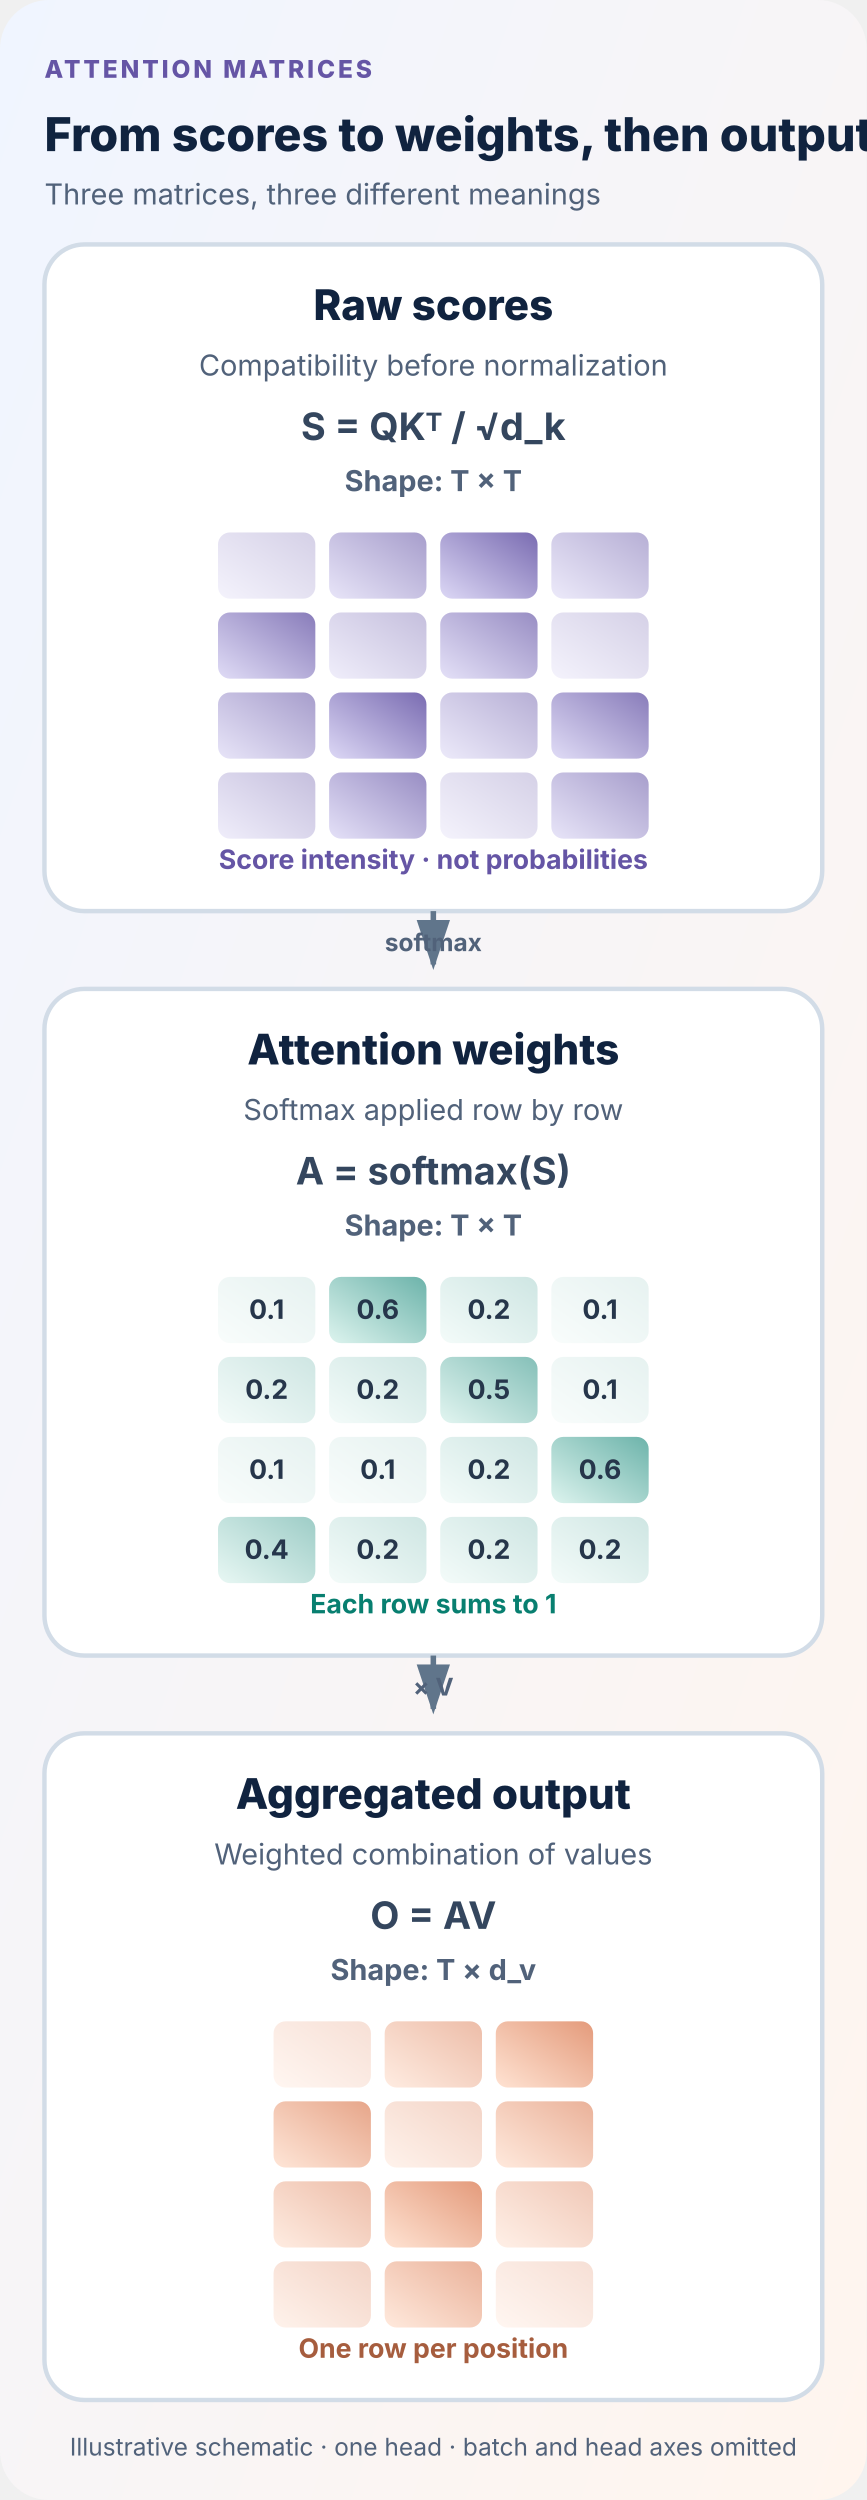
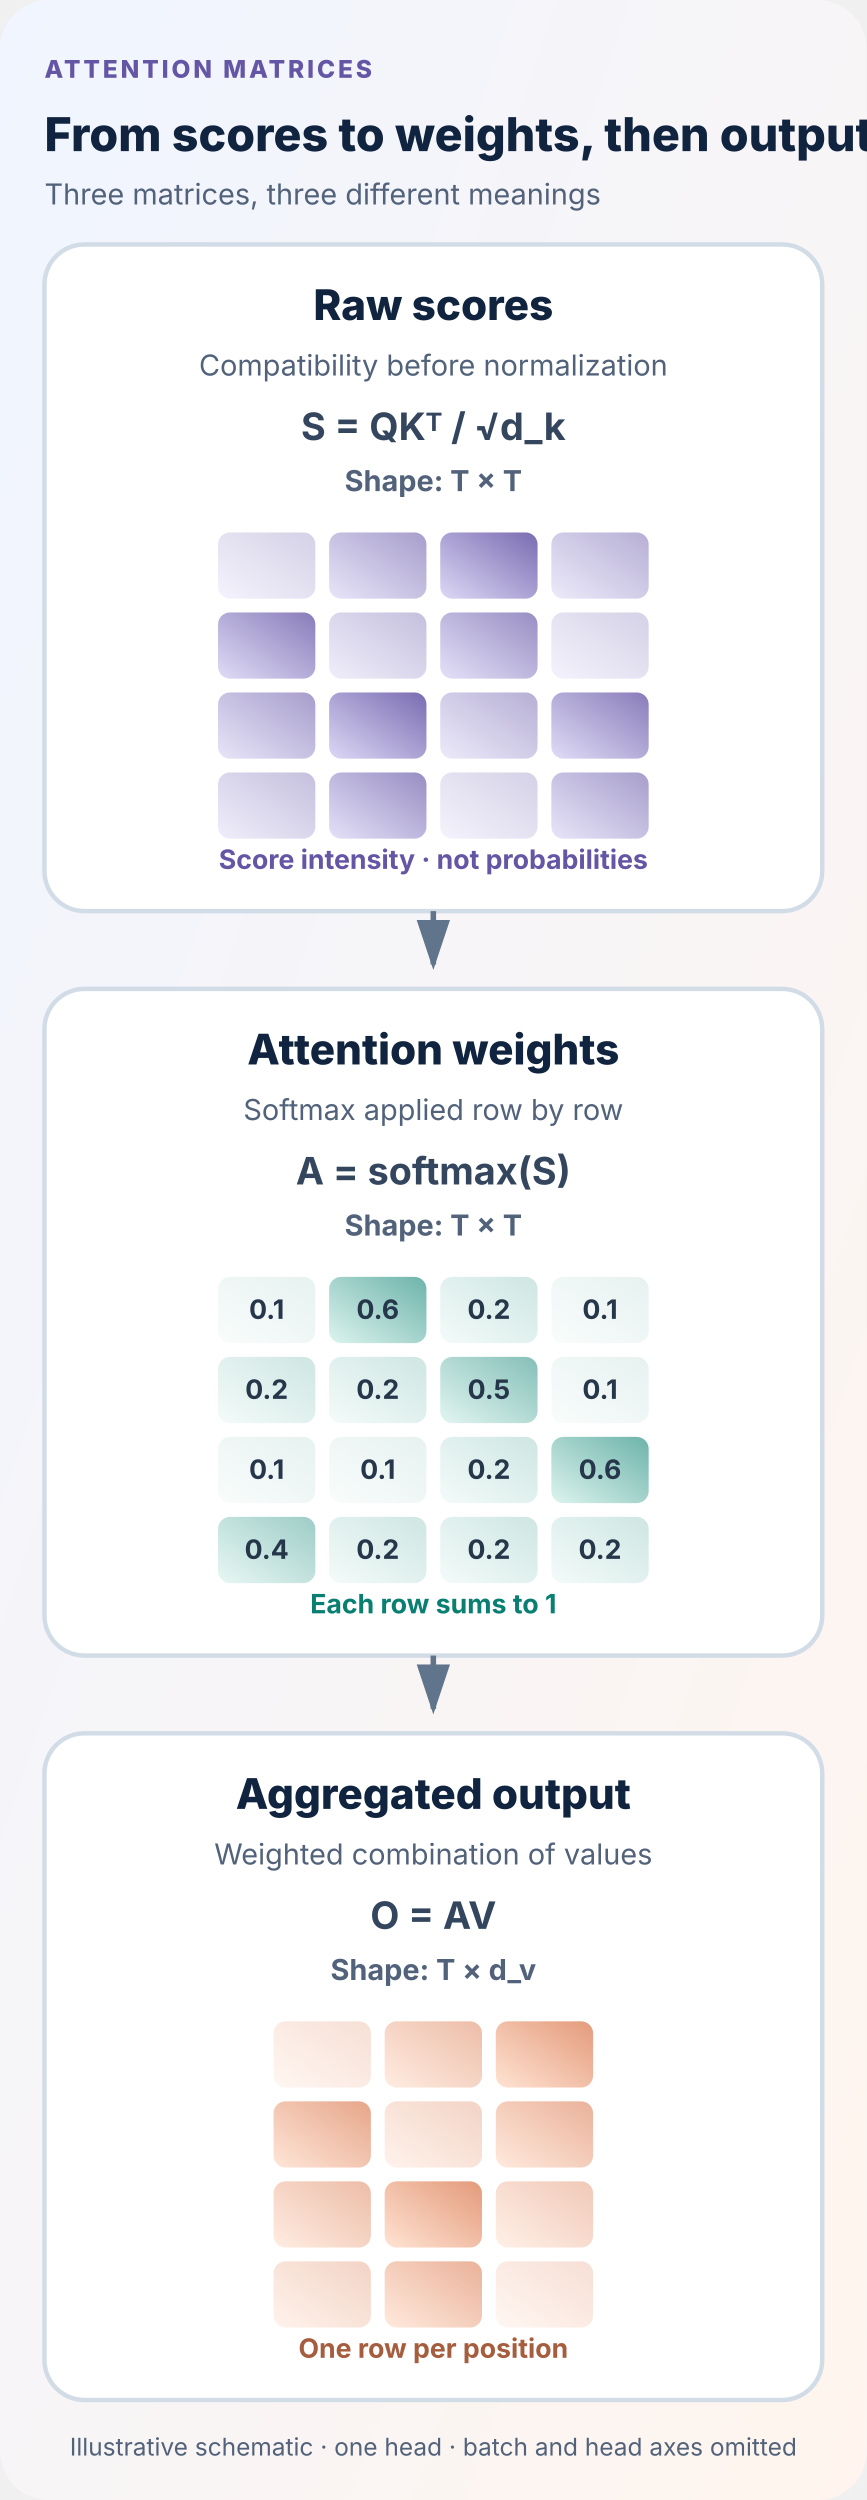
<svg xmlns="http://www.w3.org/2000/svg" viewBox="0 0 390 1125" role="img" aria-labelledby="title desc">
  <defs>
    <linearGradient id="bg" x1="0" y1="0" x2="1" y2="1">
      <stop stop-color="#f0f5ff" />
      <stop offset="1" stop-color="#fff5ee" />
    </linearGradient>
    <linearGradient id="score" x1="0" y1="1" x2="1" y2="0">
      <stop stop-color="#d9d4f5" />
      <stop offset="1" stop-color="#6555a5" />
    </linearGradient>
    <linearGradient id="weight" x1="0" y1="1" x2="1" y2="0">
      <stop stop-color="#c9eee5" />
      <stop offset="1" stop-color="#087f70" />
    </linearGradient>
    <linearGradient id="output" x1="0" y1="1" x2="1" y2="0">
      <stop stop-color="#ffe0ce" />
      <stop offset="1" stop-color="#df8b67" />
    </linearGradient>
    <marker id="arrow" markerWidth="10" markerHeight="10" refX="8" refY="3" orient="auto">
      <path d="M0 0 L0 6 L9 3z" fill="#60758b" />
    </marker>
  </defs>
  <rect width="390" height="1125" rx="22" fill="url(#bg)" />
  <text x="20" y="35" font-family="Inter,Arial,sans-serif" font-size="11" font-weight="800" letter-spacing="1.3" fill="#6555a5">ATTENTION MATRICES</text>
  <text x="20" y="68" font-family="Inter,Arial,sans-serif" font-size="21" font-weight="800" fill="#10233f">From scores to weights, then output</text>
  <text x="20" y="92" font-family="Inter,Arial,sans-serif" font-size="13" fill="#51627a">Three matrices, three different meanings</text>
  <rect x="20" y="110" width="350" height="300" rx="18" fill="#fff" stroke="#d2dce7" stroke-width="2" />
  <text x="195" y="144" text-anchor="middle" font-family="Inter,Arial,sans-serif" font-size="19" font-weight="800" fill="#10233f">Raw scores</text>
  <text x="195" y="169" text-anchor="middle" font-family="Inter,Arial,sans-serif" font-size="13" fill="#51627a">Compatibility before normalization</text>
  <text x="195" y="198" text-anchor="middle" font-family="Inter,Arial,sans-serif" font-size="17" font-weight="750" fill="#34465e">S = QKᵀ / √d_k</text>
  <text x="195" y="221" text-anchor="middle" font-family="Inter,Arial,sans-serif" font-size="13" font-weight="700" fill="#51627a">Shape: T × T</text>
  <g transform="translate(97.5 239)">
    <rect x="0" y="0" width="45" height="31" rx="6" fill="url(#score)" fill-opacity="0.28" stroke="#ffffff" stroke-width="1.2" />
    <rect x="50" y="0" width="45" height="31" rx="6" fill="url(#score)" fill-opacity="0.58" stroke="#ffffff" stroke-width="1.2" />
    <rect x="100" y="0" width="45" height="31" rx="6" fill="url(#score)" fill-opacity="0.88" stroke="#ffffff" stroke-width="1.2" />
    <rect x="150" y="0" width="45" height="31" rx="6" fill="url(#score)" fill-opacity="0.48" stroke="#ffffff" stroke-width="1.2" />
    <rect x="0" y="36" width="45" height="31" rx="6" fill="url(#score)" fill-opacity="0.78" stroke="#ffffff" stroke-width="1.2" />
    <rect x="50" y="36" width="45" height="31" rx="6" fill="url(#score)" fill-opacity="0.38" stroke="#ffffff" stroke-width="1.2" />
    <rect x="100" y="36" width="45" height="31" rx="6" fill="url(#score)" fill-opacity="0.68" stroke="#ffffff" stroke-width="1.2" />
    <rect x="150" y="36" width="45" height="31" rx="6" fill="url(#score)" fill-opacity="0.28" stroke="#ffffff" stroke-width="1.2" />
    <rect x="0" y="72" width="45" height="31" rx="6" fill="url(#score)" fill-opacity="0.58" stroke="#ffffff" stroke-width="1.2" />
    <rect x="50" y="72" width="45" height="31" rx="6" fill="url(#score)" fill-opacity="0.88" stroke="#ffffff" stroke-width="1.2" />
    <rect x="100" y="72" width="45" height="31" rx="6" fill="url(#score)" fill-opacity="0.48" stroke="#ffffff" stroke-width="1.2" />
    <rect x="150" y="72" width="45" height="31" rx="6" fill="url(#score)" fill-opacity="0.78" stroke="#ffffff" stroke-width="1.2" />
    <rect x="0" y="108" width="45" height="31" rx="6" fill="url(#score)" fill-opacity="0.38" stroke="#ffffff" stroke-width="1.2" />
    <rect x="50" y="108" width="45" height="31" rx="6" fill="url(#score)" fill-opacity="0.68" stroke="#ffffff" stroke-width="1.2" />
    <rect x="100" y="108" width="45" height="31" rx="6" fill="url(#score)" fill-opacity="0.28" stroke="#ffffff" stroke-width="1.2" />
    <rect x="150" y="108" width="45" height="31" rx="6" fill="url(#score)" fill-opacity="0.58" stroke="#ffffff" stroke-width="1.2" />
  </g>
  <text x="195" y="391" text-anchor="middle" font-family="Inter,Arial,sans-serif" font-size="12" font-weight="700" fill="#6555a5">Score intensity · not probabilities</text>
  <path d="M195 410 V434" stroke="#60758b" stroke-width="2.5" marker-end="url(#arrow)" />
-   <text x="195" y="428" text-anchor="middle" font-family="Inter,Arial,sans-serif" font-size="11" font-weight="700" fill="#51627a">softmax</text>
  <rect x="20" y="445" width="350" height="300" rx="18" fill="#fff" stroke="#d2dce7" stroke-width="2" />
  <text x="195" y="479" text-anchor="middle" font-family="Inter,Arial,sans-serif" font-size="19" font-weight="800" fill="#10233f">Attention weights</text>
  <text x="195" y="504" text-anchor="middle" font-family="Inter,Arial,sans-serif" font-size="13" fill="#51627a">Softmax applied row by row</text>
  <text x="195" y="533" text-anchor="middle" font-family="Inter,Arial,sans-serif" font-size="17" font-weight="750" fill="#34465e">A = softmax(S)</text>
  <text x="195" y="556" text-anchor="middle" font-family="Inter,Arial,sans-serif" font-size="13" font-weight="700" fill="#51627a">Shape: T × T</text>
  <g transform="translate(97.5 574)">
    <rect x="0" y="0" width="45" height="31" rx="6" fill="url(#weight)" fill-opacity="0.1" stroke="#ffffff" stroke-width="1.2" />
    <text x="22.5" y="19.5" text-anchor="middle" font-family="Inter,Arial,sans-serif" font-size="12" font-weight="700" fill="#26364b">0.1</text>
    <rect x="50" y="0" width="45" height="31" rx="6" fill="url(#weight)" fill-opacity="0.6" stroke="#ffffff" stroke-width="1.2" />
    <text x="72.5" y="19.5" text-anchor="middle" font-family="Inter,Arial,sans-serif" font-size="12" font-weight="700" fill="#26364b">0.6</text>
    <rect x="100" y="0" width="45" height="31" rx="6" fill="url(#weight)" fill-opacity="0.2" stroke="#ffffff" stroke-width="1.2" />
    <text x="122.5" y="19.5" text-anchor="middle" font-family="Inter,Arial,sans-serif" font-size="12" font-weight="700" fill="#26364b">0.2</text>
    <rect x="150" y="0" width="45" height="31" rx="6" fill="url(#weight)" fill-opacity="0.1" stroke="#ffffff" stroke-width="1.2" />
    <text x="172.5" y="19.5" text-anchor="middle" font-family="Inter,Arial,sans-serif" font-size="12" font-weight="700" fill="#26364b">0.1</text>
    <rect x="0" y="36" width="45" height="31" rx="6" fill="url(#weight)" fill-opacity="0.2" stroke="#ffffff" stroke-width="1.2" />
    <text x="22.5" y="55.5" text-anchor="middle" font-family="Inter,Arial,sans-serif" font-size="12" font-weight="700" fill="#26364b">0.2</text>
    <rect x="50" y="36" width="45" height="31" rx="6" fill="url(#weight)" fill-opacity="0.2" stroke="#ffffff" stroke-width="1.2" />
    <text x="72.5" y="55.5" text-anchor="middle" font-family="Inter,Arial,sans-serif" font-size="12" font-weight="700" fill="#26364b">0.2</text>
    <rect x="100" y="36" width="45" height="31" rx="6" fill="url(#weight)" fill-opacity="0.5" stroke="#ffffff" stroke-width="1.2" />
    <text x="122.5" y="55.5" text-anchor="middle" font-family="Inter,Arial,sans-serif" font-size="12" font-weight="700" fill="#26364b">0.5</text>
    <rect x="150" y="36" width="45" height="31" rx="6" fill="url(#weight)" fill-opacity="0.1" stroke="#ffffff" stroke-width="1.2" />
    <text x="172.5" y="55.5" text-anchor="middle" font-family="Inter,Arial,sans-serif" font-size="12" font-weight="700" fill="#26364b">0.1</text>
    <rect x="0" y="72" width="45" height="31" rx="6" fill="url(#weight)" fill-opacity="0.1" stroke="#ffffff" stroke-width="1.2" />
    <text x="22.5" y="91.5" text-anchor="middle" font-family="Inter,Arial,sans-serif" font-size="12" font-weight="700" fill="#26364b">0.1</text>
    <rect x="50" y="72" width="45" height="31" rx="6" fill="url(#weight)" fill-opacity="0.1" stroke="#ffffff" stroke-width="1.2" />
    <text x="72.5" y="91.5" text-anchor="middle" font-family="Inter,Arial,sans-serif" font-size="12" font-weight="700" fill="#26364b">0.1</text>
    <rect x="100" y="72" width="45" height="31" rx="6" fill="url(#weight)" fill-opacity="0.2" stroke="#ffffff" stroke-width="1.2" />
    <text x="122.5" y="91.5" text-anchor="middle" font-family="Inter,Arial,sans-serif" font-size="12" font-weight="700" fill="#26364b">0.2</text>
    <rect x="150" y="72" width="45" height="31" rx="6" fill="url(#weight)" fill-opacity="0.6" stroke="#ffffff" stroke-width="1.2" />
    <text x="172.5" y="91.5" text-anchor="middle" font-family="Inter,Arial,sans-serif" font-size="12" font-weight="700" fill="#26364b">0.6</text>
    <rect x="0" y="108" width="45" height="31" rx="6" fill="url(#weight)" fill-opacity="0.4" stroke="#ffffff" stroke-width="1.2" />
    <text x="22.5" y="127.5" text-anchor="middle" font-family="Inter,Arial,sans-serif" font-size="12" font-weight="700" fill="#26364b">0.4</text>
    <rect x="50" y="108" width="45" height="31" rx="6" fill="url(#weight)" fill-opacity="0.2" stroke="#ffffff" stroke-width="1.2" />
    <text x="72.5" y="127.5" text-anchor="middle" font-family="Inter,Arial,sans-serif" font-size="12" font-weight="700" fill="#26364b">0.2</text>
    <rect x="100" y="108" width="45" height="31" rx="6" fill="url(#weight)" fill-opacity="0.2" stroke="#ffffff" stroke-width="1.2" />
    <text x="122.5" y="127.5" text-anchor="middle" font-family="Inter,Arial,sans-serif" font-size="12" font-weight="700" fill="#26364b">0.2</text>
    <rect x="150" y="108" width="45" height="31" rx="6" fill="url(#weight)" fill-opacity="0.2" stroke="#ffffff" stroke-width="1.2" />
    <text x="172.5" y="127.5" text-anchor="middle" font-family="Inter,Arial,sans-serif" font-size="12" font-weight="700" fill="#26364b">0.2</text>
  </g>
  <text x="195" y="726" text-anchor="middle" font-family="Inter,Arial,sans-serif" font-size="12" font-weight="700" fill="#087f70">Each row sums to 1</text>
  <path d="M195 745 V769" stroke="#60758b" stroke-width="2.5" marker-end="url(#arrow)" />
-   <text x="195" y="763" text-anchor="middle" font-family="Inter,Arial,sans-serif" font-size="11" font-weight="700" fill="#51627a">× V</text>
  <rect x="20" y="780" width="350" height="300" rx="18" fill="#fff" stroke="#d2dce7" stroke-width="2" />
  <text x="195" y="814" text-anchor="middle" font-family="Inter,Arial,sans-serif" font-size="19" font-weight="800" fill="#10233f">Aggregated output</text>
  <text x="195" y="839" text-anchor="middle" font-family="Inter,Arial,sans-serif" font-size="13" fill="#51627a">Weighted combination of values</text>
  <text x="195" y="868" text-anchor="middle" font-family="Inter,Arial,sans-serif" font-size="17" font-weight="750" fill="#34465e">O = AV</text>
  <text x="195" y="891" text-anchor="middle" font-family="Inter,Arial,sans-serif" font-size="13" font-weight="700" fill="#51627a">Shape: T × d_v</text>
  <g transform="translate(122.5 909)">
    <rect x="0" y="0" width="45" height="31" rx="6" fill="url(#output)" fill-opacity="0.28" stroke="#ffffff" stroke-width="1.2" />
    <rect x="50" y="0" width="45" height="31" rx="6" fill="url(#output)" fill-opacity="0.58" stroke="#ffffff" stroke-width="1.2" />
    <rect x="100" y="0" width="45" height="31" rx="6" fill="url(#output)" fill-opacity="0.88" stroke="#ffffff" stroke-width="1.2" />
    <rect x="0" y="36" width="45" height="31" rx="6" fill="url(#output)" fill-opacity="0.78" stroke="#ffffff" stroke-width="1.2" />
    <rect x="50" y="36" width="45" height="31" rx="6" fill="url(#output)" fill-opacity="0.38" stroke="#ffffff" stroke-width="1.2" />
    <rect x="100" y="36" width="45" height="31" rx="6" fill="url(#output)" fill-opacity="0.68" stroke="#ffffff" stroke-width="1.2" />
    <rect x="0" y="72" width="45" height="31" rx="6" fill="url(#output)" fill-opacity="0.58" stroke="#ffffff" stroke-width="1.2" />
    <rect x="50" y="72" width="45" height="31" rx="6" fill="url(#output)" fill-opacity="0.88" stroke="#ffffff" stroke-width="1.2" />
    <rect x="100" y="72" width="45" height="31" rx="6" fill="url(#output)" fill-opacity="0.48" stroke="#ffffff" stroke-width="1.2" />
    <rect x="0" y="108" width="45" height="31" rx="6" fill="url(#output)" fill-opacity="0.38" stroke="#ffffff" stroke-width="1.2" />
    <rect x="50" y="108" width="45" height="31" rx="6" fill="url(#output)" fill-opacity="0.68" stroke="#ffffff" stroke-width="1.2" />
    <rect x="100" y="108" width="45" height="31" rx="6" fill="url(#output)" fill-opacity="0.28" stroke="#ffffff" stroke-width="1.2" />
  </g>
  <text x="195" y="1061" text-anchor="middle" font-family="Inter,Arial,sans-serif" font-size="12" font-weight="700" fill="#a65d3e">One row per position</text>
  <text x="195" y="1105" text-anchor="middle" font-family="Inter,Arial,sans-serif" font-size="11" fill="#51627a">Illustrative schematic · one head · batch and head axes omitted</text>
</svg>
